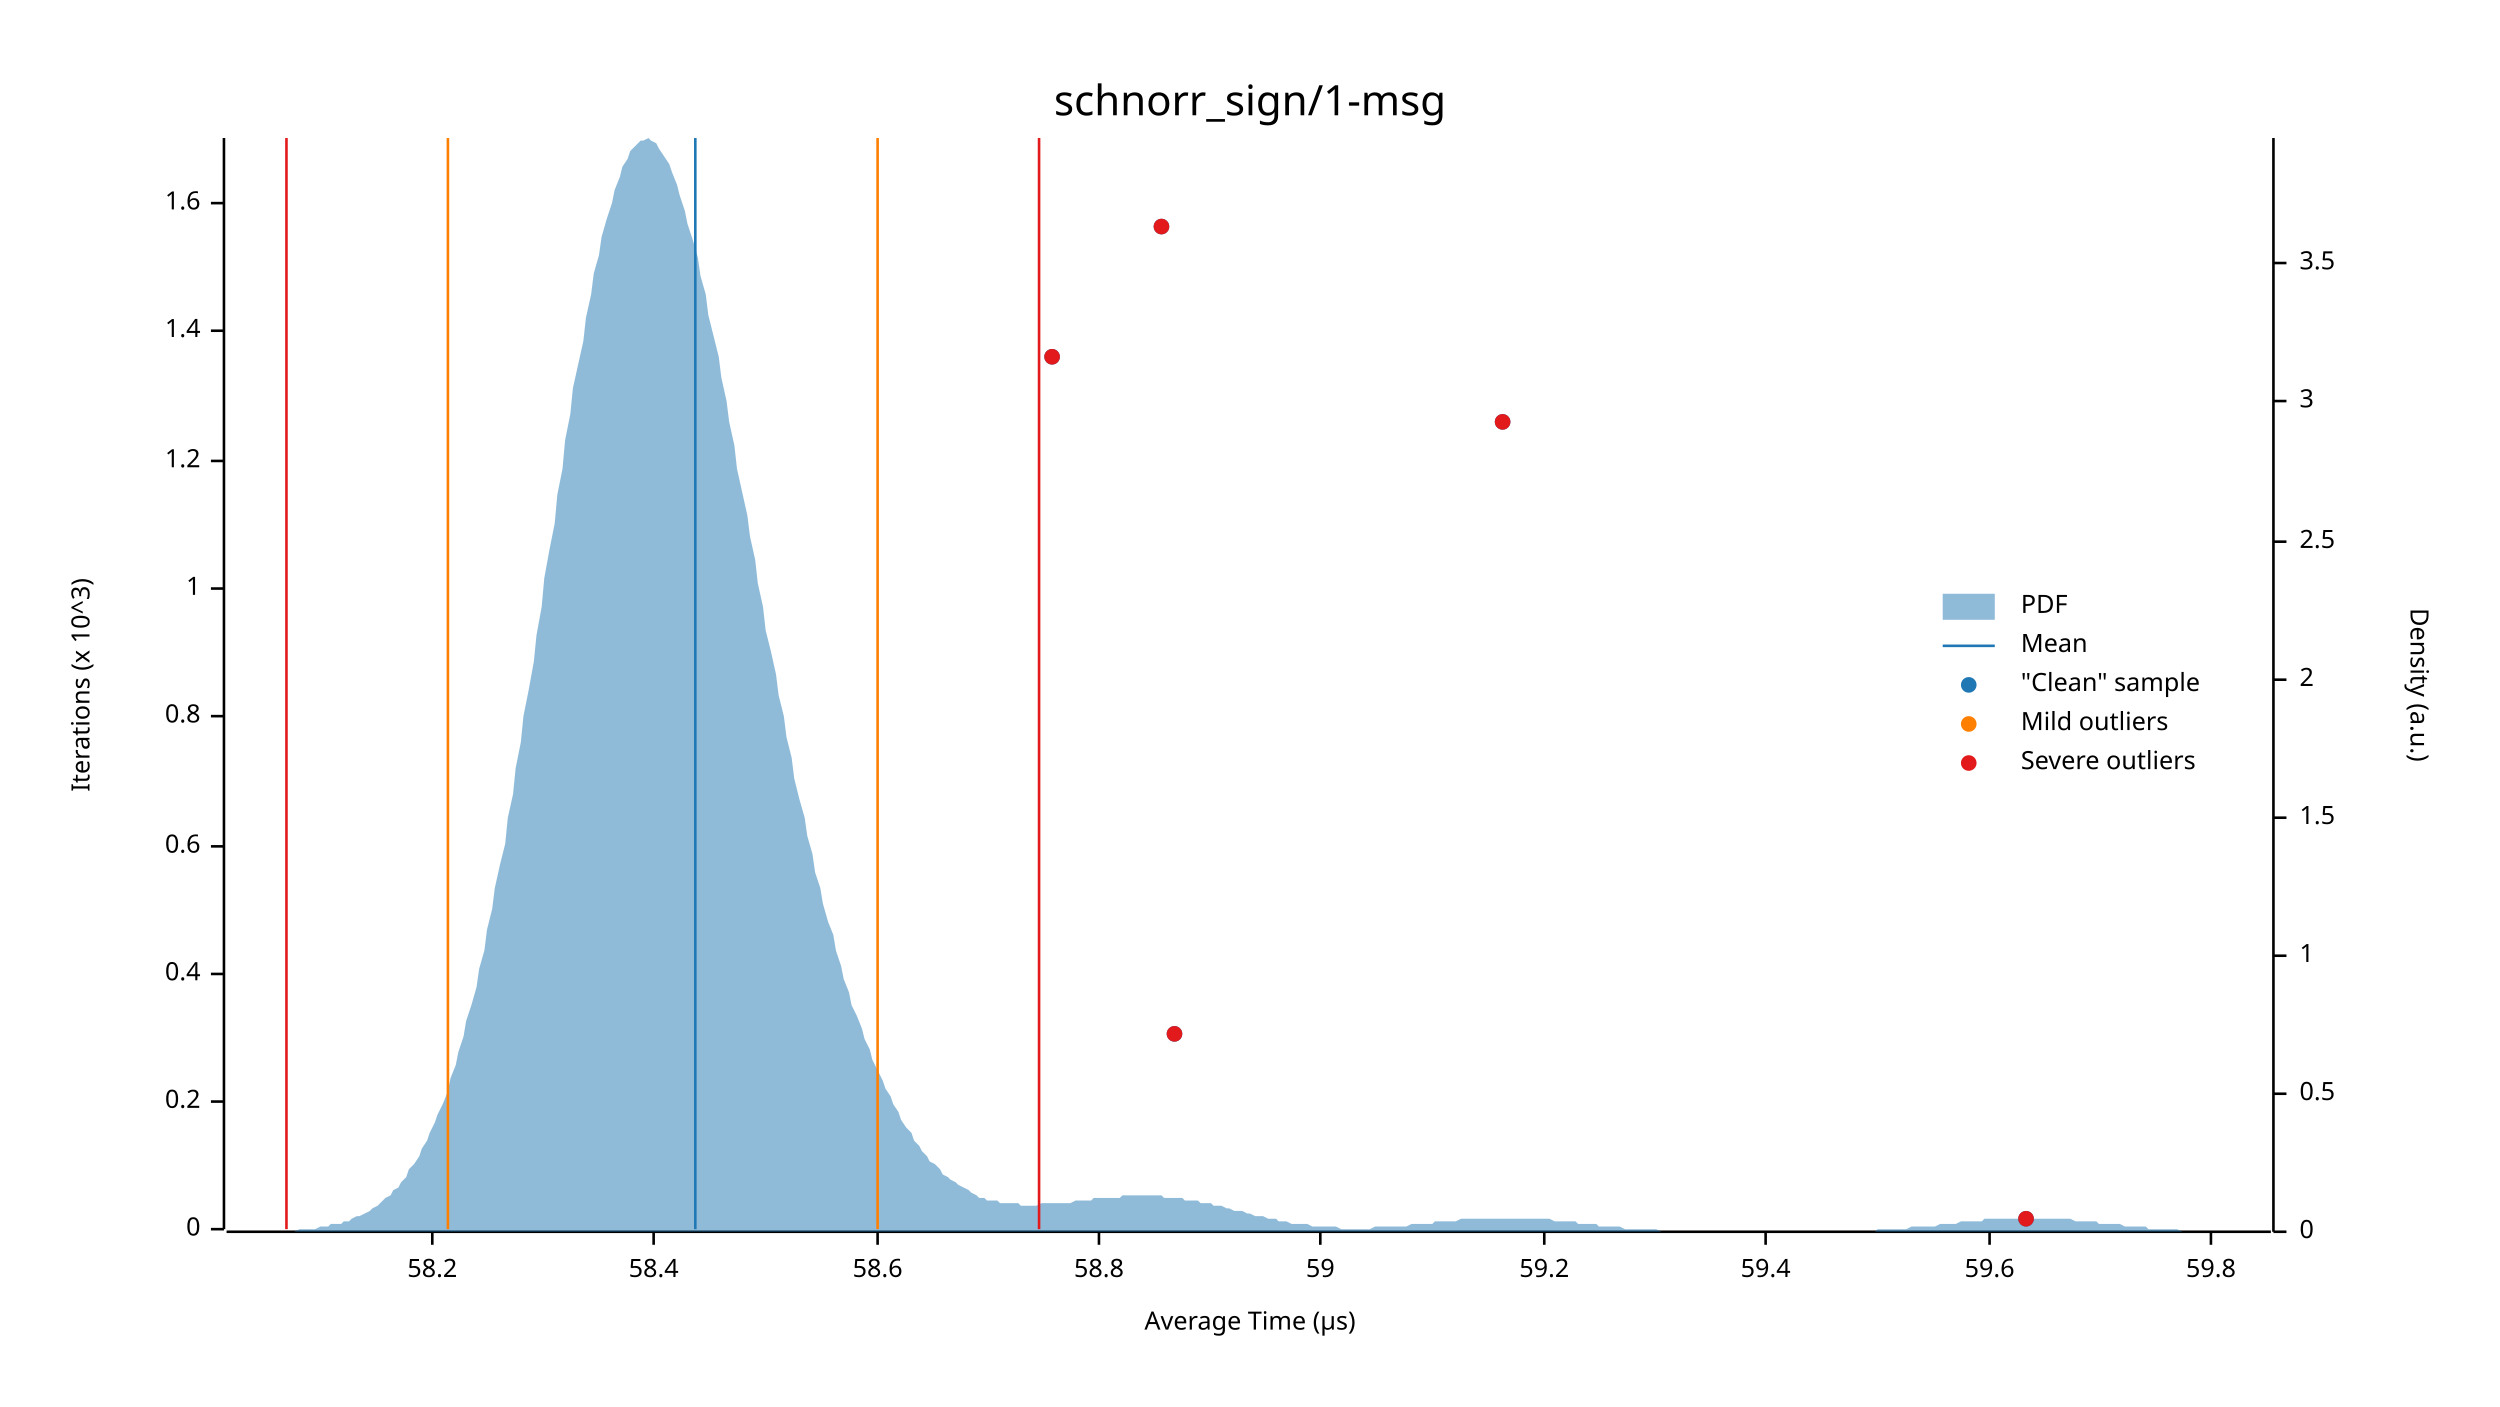
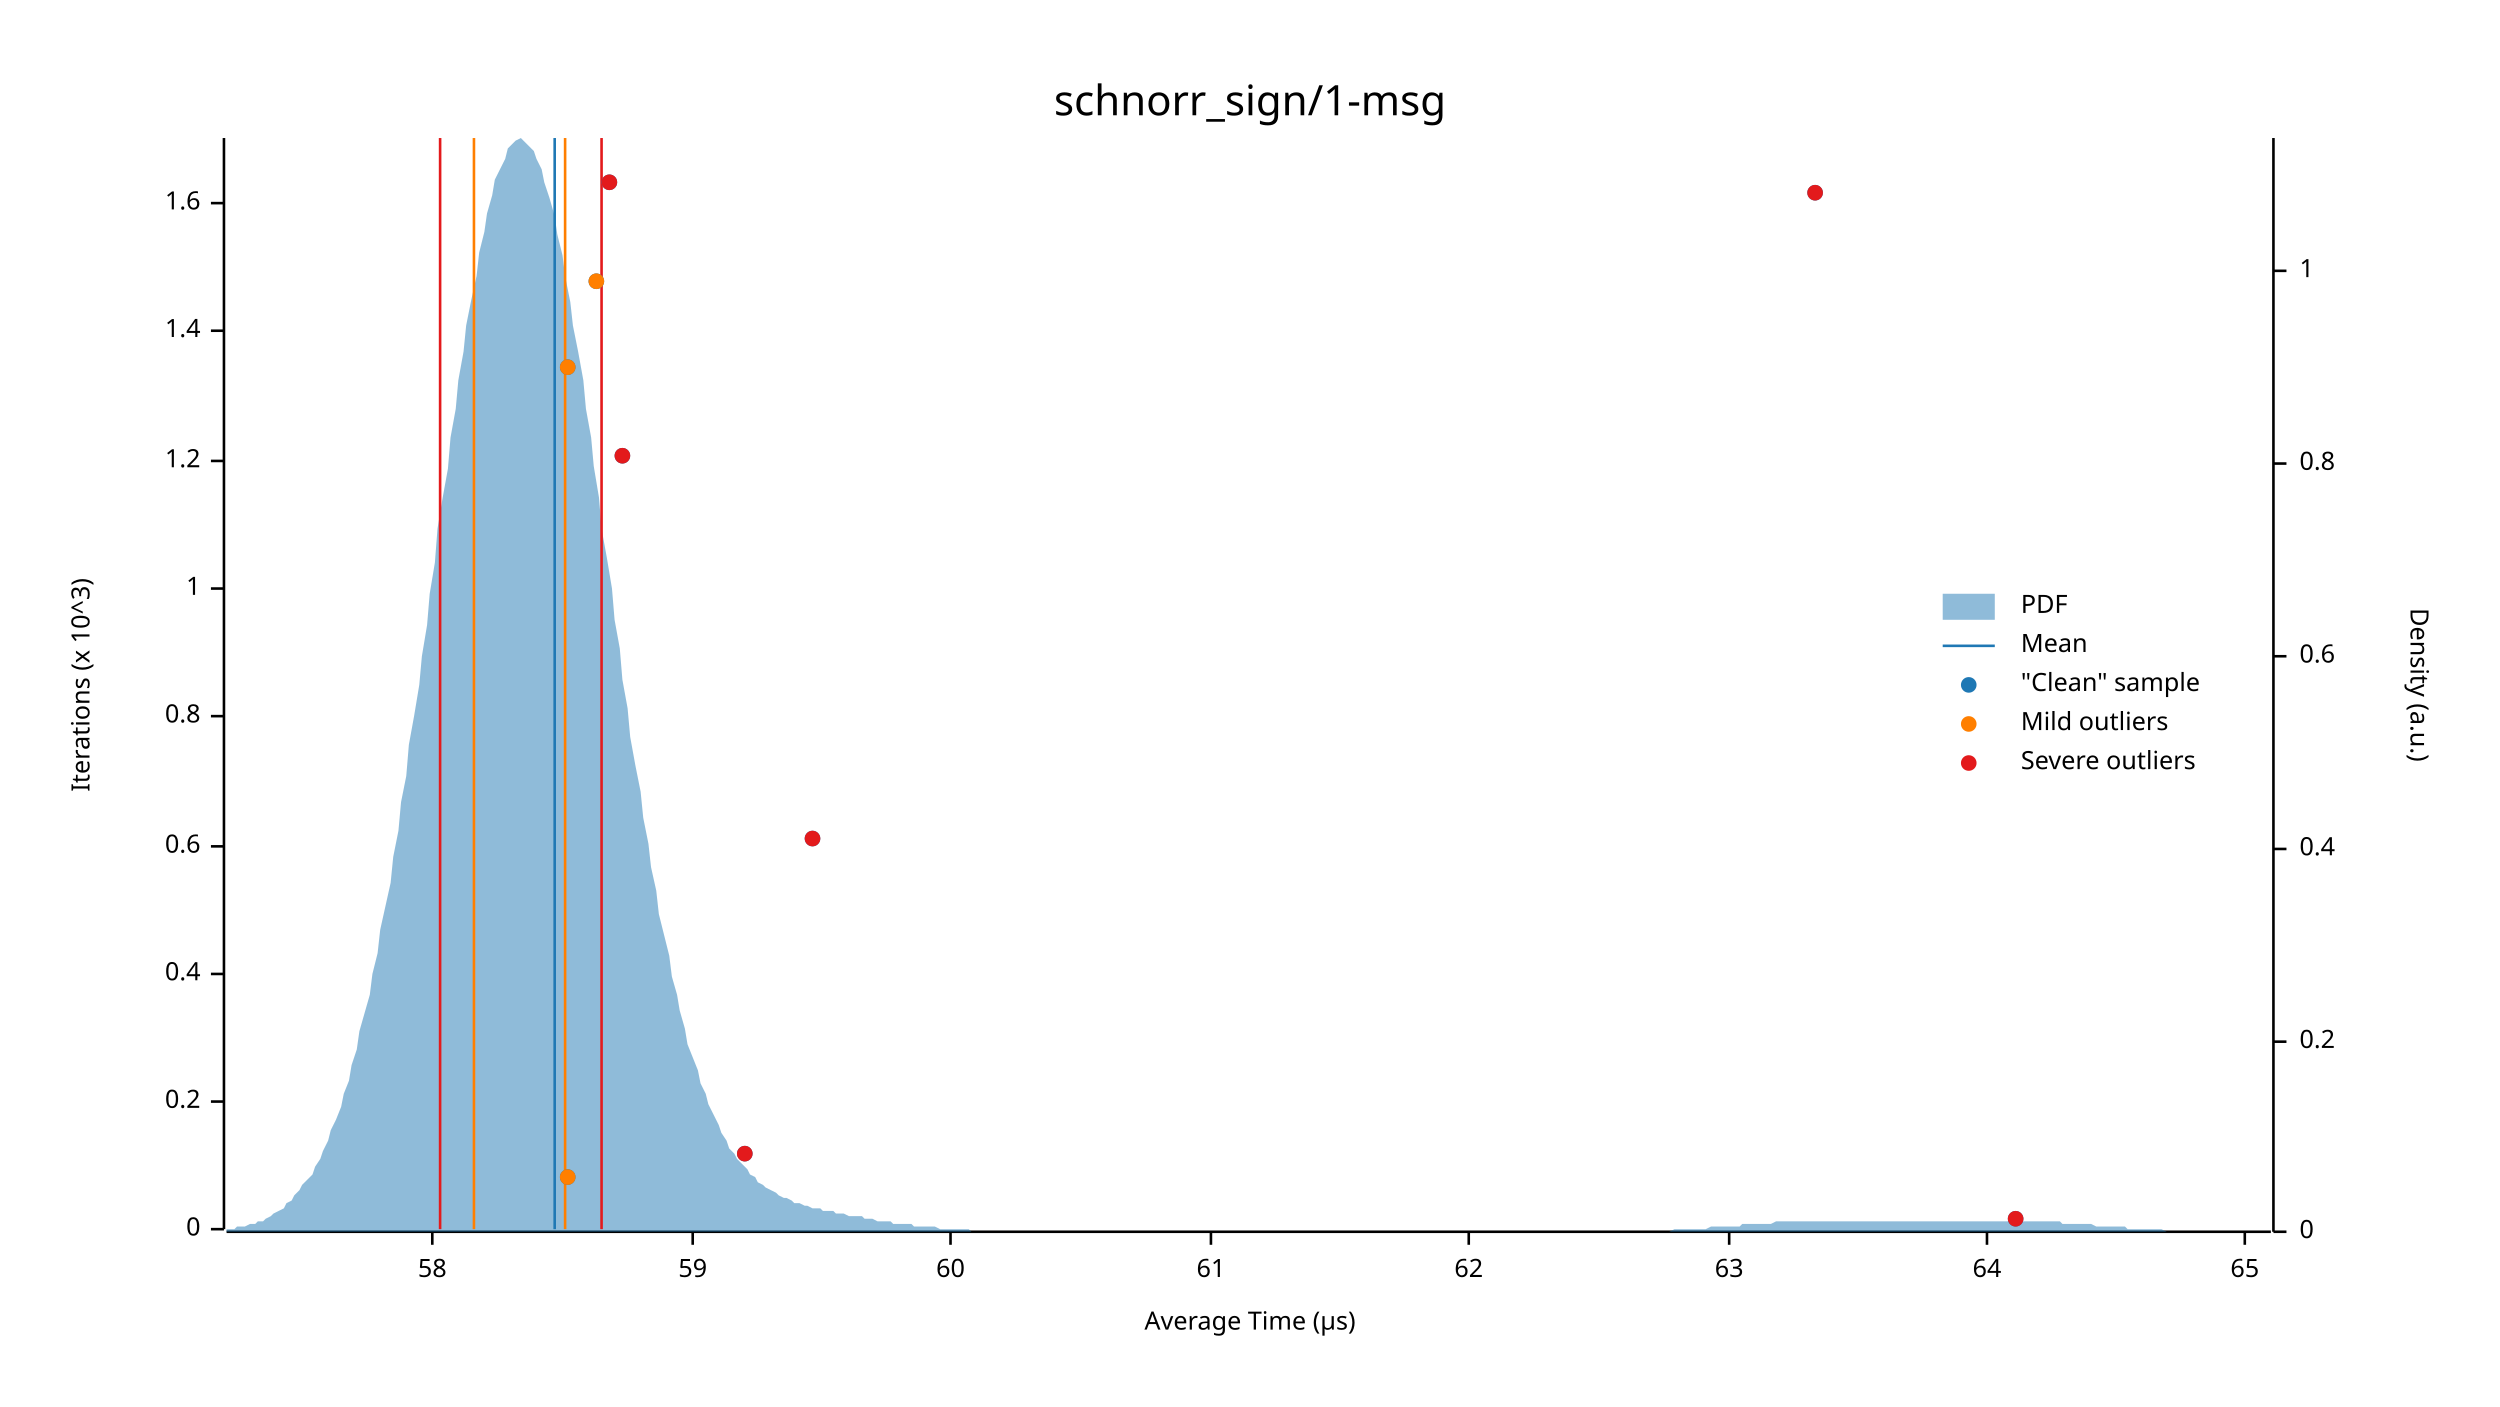
<svg xmlns="http://www.w3.org/2000/svg" width="960" height="540" viewBox="0 0 960 540">
  <text x="480" y="32" dy="0.76em" text-anchor="middle" font-family="sans-serif" font-size="16.129" opacity="1" fill="#000000">
schnorr_sign/1-msg
</text>
  <text x="27" y="263" dy="0.76em" text-anchor="middle" font-family="sans-serif" font-size="9.677" opacity="1" fill="#000000" transform="rotate(270, 27, 263)">
Iterations (x 10^3)
</text>
  <text x="480" y="513" dy="-0.5ex" text-anchor="middle" font-family="sans-serif" font-size="9.677" opacity="1" fill="#000000">
Average Time (µs)
</text>
  <polyline fill="none" opacity="1" stroke="#000000" stroke-width="1" points="86,53 86,472 " />
  <text x="77" y="472" dy="0.5ex" text-anchor="end" font-family="sans-serif" font-size="9.677" opacity="1" fill="#000000">
0
</text>
  <polyline fill="none" opacity="1" stroke="#000000" stroke-width="1" points="81,472 86,472 " />
  <text x="77" y="423" dy="0.5ex" text-anchor="end" font-family="sans-serif" font-size="9.677" opacity="1" fill="#000000">
0.2
</text>
  <polyline fill="none" opacity="1" stroke="#000000" stroke-width="1" points="81,423 86,423 " />
  <text x="77" y="374" dy="0.5ex" text-anchor="end" font-family="sans-serif" font-size="9.677" opacity="1" fill="#000000">
0.4
</text>
  <polyline fill="none" opacity="1" stroke="#000000" stroke-width="1" points="81,374 86,374 " />
  <text x="77" y="325" dy="0.5ex" text-anchor="end" font-family="sans-serif" font-size="9.677" opacity="1" fill="#000000">
0.6
</text>
  <polyline fill="none" opacity="1" stroke="#000000" stroke-width="1" points="81,325 86,325 " />
  <text x="77" y="275" dy="0.5ex" text-anchor="end" font-family="sans-serif" font-size="9.677" opacity="1" fill="#000000">
0.8
</text>
  <polyline fill="none" opacity="1" stroke="#000000" stroke-width="1" points="81,275 86,275 " />
  <text x="77" y="226" dy="0.5ex" text-anchor="end" font-family="sans-serif" font-size="9.677" opacity="1" fill="#000000">
1
</text>
  <polyline fill="none" opacity="1" stroke="#000000" stroke-width="1" points="81,226 86,226 " />
  <text x="77" y="177" dy="0.5ex" text-anchor="end" font-family="sans-serif" font-size="9.677" opacity="1" fill="#000000">
1.2
</text>
  <polyline fill="none" opacity="1" stroke="#000000" stroke-width="1" points="81,177 86,177 " />
  <text x="77" y="127" dy="0.5ex" text-anchor="end" font-family="sans-serif" font-size="9.677" opacity="1" fill="#000000">
1.4
</text>
  <polyline fill="none" opacity="1" stroke="#000000" stroke-width="1" points="81,127 86,127 " />
  <text x="77" y="78" dy="0.5ex" text-anchor="end" font-family="sans-serif" font-size="9.677" opacity="1" fill="#000000">
1.6
</text>
  <polyline fill="none" opacity="1" stroke="#000000" stroke-width="1" points="81,78 86,78 " />
  <polyline fill="none" opacity="1" stroke="#000000" stroke-width="1" points="87,473 872,473 " />
  <text x="166" y="483" dy="0.76em" text-anchor="middle" font-family="sans-serif" font-size="9.677" opacity="1" fill="#000000">
- 58.2
+ 58
</text>
  <polyline fill="none" opacity="1" stroke="#000000" stroke-width="1" points="166,473 166,478 " />
-   <text x="251" y="483" dy="0.76em" text-anchor="middle" font-family="sans-serif" font-size="9.677" opacity="1" fill="#000000">
- 58.4
- </text>
-   <polyline fill="none" opacity="1" stroke="#000000" stroke-width="1" points="251,473 251,478 " />
-   <text x="337" y="483" dy="0.76em" text-anchor="middle" font-family="sans-serif" font-size="9.677" opacity="1" fill="#000000">
- 58.6
- </text>
-   <polyline fill="none" opacity="1" stroke="#000000" stroke-width="1" points="337,473 337,478 " />
-   <text x="422" y="483" dy="0.76em" text-anchor="middle" font-family="sans-serif" font-size="9.677" opacity="1" fill="#000000">
- 58.8
- </text>
-   <polyline fill="none" opacity="1" stroke="#000000" stroke-width="1" points="422,473 422,478 " />
-   <text x="507" y="483" dy="0.76em" text-anchor="middle" font-family="sans-serif" font-size="9.677" opacity="1" fill="#000000">
+   <text x="266" y="483" dy="0.76em" text-anchor="middle" font-family="sans-serif" font-size="9.677" opacity="1" fill="#000000">
59
</text>
-   <polyline fill="none" opacity="1" stroke="#000000" stroke-width="1" points="507,473 507,478 " />
-   <text x="593" y="483" dy="0.76em" text-anchor="middle" font-family="sans-serif" font-size="9.677" opacity="1" fill="#000000">
- 59.2
+   <polyline fill="none" opacity="1" stroke="#000000" stroke-width="1" points="266,473 266,478 " />
+   <text x="365" y="483" dy="0.76em" text-anchor="middle" font-family="sans-serif" font-size="9.677" opacity="1" fill="#000000">
+ 60
</text>
-   <polyline fill="none" opacity="1" stroke="#000000" stroke-width="1" points="593,473 593,478 " />
-   <text x="678" y="483" dy="0.76em" text-anchor="middle" font-family="sans-serif" font-size="9.677" opacity="1" fill="#000000">
- 59.4
+   <polyline fill="none" opacity="1" stroke="#000000" stroke-width="1" points="365,473 365,478 " />
+   <text x="465" y="483" dy="0.76em" text-anchor="middle" font-family="sans-serif" font-size="9.677" opacity="1" fill="#000000">
+ 61
</text>
-   <polyline fill="none" opacity="1" stroke="#000000" stroke-width="1" points="678,473 678,478 " />
-   <text x="764" y="483" dy="0.76em" text-anchor="middle" font-family="sans-serif" font-size="9.677" opacity="1" fill="#000000">
- 59.6
+   <polyline fill="none" opacity="1" stroke="#000000" stroke-width="1" points="465,473 465,478 " />
+   <text x="564" y="483" dy="0.76em" text-anchor="middle" font-family="sans-serif" font-size="9.677" opacity="1" fill="#000000">
+ 62
</text>
-   <polyline fill="none" opacity="1" stroke="#000000" stroke-width="1" points="764,473 764,478 " />
-   <text x="849" y="483" dy="0.76em" text-anchor="middle" font-family="sans-serif" font-size="9.677" opacity="1" fill="#000000">
- 59.8
+   <polyline fill="none" opacity="1" stroke="#000000" stroke-width="1" points="564,473 564,478 " />
+   <text x="664" y="483" dy="0.76em" text-anchor="middle" font-family="sans-serif" font-size="9.677" opacity="1" fill="#000000">
+ 63
</text>
-   <polyline fill="none" opacity="1" stroke="#000000" stroke-width="1" points="849,473 849,478 " />
+   <polyline fill="none" opacity="1" stroke="#000000" stroke-width="1" points="664,473 664,478 " />
+   <text x="763" y="483" dy="0.76em" text-anchor="middle" font-family="sans-serif" font-size="9.677" opacity="1" fill="#000000">
+ 64
+ </text>
+   <polyline fill="none" opacity="1" stroke="#000000" stroke-width="1" points="763,473 763,478 " />
+   <text x="862" y="483" dy="0.76em" text-anchor="middle" font-family="sans-serif" font-size="9.677" opacity="1" fill="#000000">
+ 65
+ </text>
+   <polyline fill="none" opacity="1" stroke="#000000" stroke-width="1" points="862,473 862,478 " />
  <text x="933" y="263" dy="0.76em" text-anchor="middle" font-family="sans-serif" font-size="9.677" opacity="1" fill="#000000" transform="rotate(90, 933, 263)">
Density (a.u.)
</text>
  <polyline fill="none" opacity="1" stroke="#000000" stroke-width="1" points="873,53 873,473 " />
  <text x="883" y="473" dy="0.5ex" text-anchor="start" font-family="sans-serif" font-size="9.677" opacity="1" fill="#000000">
0
</text>
  <polyline fill="none" opacity="1" stroke="#000000" stroke-width="1" points="873,473 878,473 " />
-   <text x="883" y="420" dy="0.5ex" text-anchor="start" font-family="sans-serif" font-size="9.677" opacity="1" fill="#000000">
- 0.5
+   <text x="883" y="400" dy="0.5ex" text-anchor="start" font-family="sans-serif" font-size="9.677" opacity="1" fill="#000000">
+ 0.2
</text>
-   <polyline fill="none" opacity="1" stroke="#000000" stroke-width="1" points="873,420 878,420 " />
-   <text x="883" y="367" dy="0.5ex" text-anchor="start" font-family="sans-serif" font-size="9.677" opacity="1" fill="#000000">
+   <polyline fill="none" opacity="1" stroke="#000000" stroke-width="1" points="873,400 878,400 " />
+   <text x="883" y="326" dy="0.5ex" text-anchor="start" font-family="sans-serif" font-size="9.677" opacity="1" fill="#000000">
+ 0.4
+ </text>
+   <polyline fill="none" opacity="1" stroke="#000000" stroke-width="1" points="873,326 878,326 " />
+   <text x="883" y="252" dy="0.5ex" text-anchor="start" font-family="sans-serif" font-size="9.677" opacity="1" fill="#000000">
+ 0.6
+ </text>
+   <polyline fill="none" opacity="1" stroke="#000000" stroke-width="1" points="873,252 878,252 " />
+   <text x="883" y="178" dy="0.5ex" text-anchor="start" font-family="sans-serif" font-size="9.677" opacity="1" fill="#000000">
+ 0.8
+ </text>
+   <polyline fill="none" opacity="1" stroke="#000000" stroke-width="1" points="873,178 878,178 " />
+   <text x="883" y="104" dy="0.5ex" text-anchor="start" font-family="sans-serif" font-size="9.677" opacity="1" fill="#000000">
1
</text>
-   <polyline fill="none" opacity="1" stroke="#000000" stroke-width="1" points="873,367 878,367 " />
-   <text x="883" y="314" dy="0.5ex" text-anchor="start" font-family="sans-serif" font-size="9.677" opacity="1" fill="#000000">
- 1.5
- </text>
-   <polyline fill="none" opacity="1" stroke="#000000" stroke-width="1" points="873,314 878,314 " />
-   <text x="883" y="261" dy="0.5ex" text-anchor="start" font-family="sans-serif" font-size="9.677" opacity="1" fill="#000000">
- 2
- </text>
-   <polyline fill="none" opacity="1" stroke="#000000" stroke-width="1" points="873,261 878,261 " />
-   <text x="883" y="208" dy="0.5ex" text-anchor="start" font-family="sans-serif" font-size="9.677" opacity="1" fill="#000000">
- 2.5
- </text>
-   <polyline fill="none" opacity="1" stroke="#000000" stroke-width="1" points="873,208 878,208 " />
-   <text x="883" y="154" dy="0.5ex" text-anchor="start" font-family="sans-serif" font-size="9.677" opacity="1" fill="#000000">
- 3
- </text>
-   <polyline fill="none" opacity="1" stroke="#000000" stroke-width="1" points="873,154 878,154 " />
-   <text x="883" y="101" dy="0.5ex" text-anchor="start" font-family="sans-serif" font-size="9.677" opacity="1" fill="#000000">
- 3.5
- </text>
-   <polyline fill="none" opacity="1" stroke="#000000" stroke-width="1" points="873,101 878,101 " />
-   <polygon opacity="0.5" fill="#1F78B4" points="87,473 88,473 90,473 91,473 93,473 94,473 96,473 98,473 99,473 101,473 102,473 104,473 105,473 107,473 109,473 110,473 112,473 113,473 115,472 116,472 118,472 120,472 121,472 123,471 124,471 126,471 127,470 129,470 131,470 132,469 134,469 135,468 137,467 138,467 140,466 142,465 143,464 145,463 146,462 148,460 150,459 151,457 153,456 154,454 156,452 157,449 159,447 161,444 162,441 164,438 165,435 167,431 168,428 170,424 172,419 173,414 175,409 176,404 178,398 179,392 181,386 183,379 184,372 186,365 187,357 189,349 190,341 192,332 194,324 195,314 197,305 198,295 200,285 201,275 203,265 205,254 206,244 208,233 209,222 211,211 213,201 214,190 216,180 217,169 219,159 220,149 222,140 224,131 225,122 227,113 228,105 230,98 231,91 233,84 235,78 236,73 238,68 239,64 241,61 242,58 244,56 246,54 247,54 249,53 250,54 252,55 253,57 255,60 257,63 258,66 260,71 261,75 263,81 264,86 266,92 268,99 269,106 271,113 272,121 274,129 276,137 277,145 279,154 280,162 282,171 283,180 285,189 287,198 288,206 290,215 291,224 293,233 294,242 296,250 298,259 299,267 301,275 302,283 304,291 305,299 307,307 309,314 310,321 312,328 313,335 315,341 316,347 318,354 320,359 321,365 323,371 324,376 326,381 327,386 329,390 331,395 332,399 334,403 335,407 337,411 339,415 340,418 342,421 343,424 345,427 346,430 348,433 350,435 351,438 353,440 354,442 356,444 357,446 359,447 361,449 362,451 364,452 365,453 367,454 368,455 370,456 372,457 373,458 375,459 376,460 378,460 379,461 381,461 383,461 384,462 386,462 387,462 389,462 391,462 392,463 394,463 395,463 397,463 398,463 400,462 402,462 403,462 405,462 406,462 408,462 409,462 411,462 413,461 414,461 416,461 417,461 419,461 420,460 422,460 424,460 425,460 427,460 428,460 430,460 431,459 433,459 435,459 436,459 438,459 439,459 441,459 442,459 444,459 446,459 447,460 449,460 450,460 452,460 454,460 455,461 457,461 458,461 460,461 461,462 463,462 465,462 466,463 468,463 469,463 471,464 472,464 474,465 476,465 477,465 479,466 480,466 482,467 483,467 485,467 487,468 488,468 490,468 491,469 493,469 494,469 496,470 498,470 499,470 501,470 502,470 504,471 505,471 507,471 509,471 510,471 512,471 513,471 515,472 517,472 518,472 520,472 521,472 523,472 524,472 526,472 528,471 529,471 531,471 532,471 534,471 535,471 537,471 539,471 540,471 542,470 543,470 545,470 546,470 548,470 550,470 551,469 553,469 554,469 556,469 557,469 559,469 561,468 562,468 564,468 565,468 567,468 568,468 570,468 572,468 573,468 575,468 576,468 578,468 580,468 581,468 583,468 584,468 586,468 587,468 589,468 591,468 592,468 594,468 595,468 597,469 598,469 600,469 602,469 603,469 605,469 606,470 608,470 609,470 611,470 613,470 614,471 616,471 617,471 619,471 620,471 622,471 624,472 625,472 627,472 628,472 630,472 632,472 633,472 635,472 636,472 638,473 639,473 641,473 643,473 644,473 646,473 647,473 649,473 650,473 652,473 654,473 655,473 657,473 658,473 660,473 661,473 663,473 665,473 666,473 668,473 669,473 671,473 672,473 674,473 676,473 677,473 679,473 680,473 682,473 683,473 685,473 687,473 688,473 690,473 691,473 693,473 695,473 696,473 698,473 699,473 701,473 702,473 704,473 706,473 707,473 709,473 710,473 712,473 713,473 715,473 717,473 718,473 720,473 721,472 723,472 724,472 726,472 728,472 729,472 731,472 732,472 734,471 735,471 737,471 739,471 740,471 742,471 743,471 745,470 746,470 748,470 750,470 751,470 753,469 754,469 756,469 758,469 759,469 761,469 762,468 764,468 765,468 767,468 769,468 770,468 772,468 773,468 775,468 776,468 778,468 780,468 781,468 783,468 784,468 786,468 787,468 789,468 791,468 792,468 794,468 795,468 797,469 798,469 800,469 802,469 803,469 805,469 806,470 808,470 809,470 811,470 813,470 814,470 816,471 817,471 819,471 821,471 822,471 824,471 825,472 827,472 828,472 830,472 832,472 833,472 835,472 836,472 838,473 839,473 841,473 843,473 844,473 846,473 847,473 849,473 850,473 852,473 854,473 855,473 857,473 858,473 860,473 861,473 863,473 865,473 866,473 868,473 869,473 871,473 873,473 873,473 87,473 " />
-   <polyline fill="none" opacity="1" stroke="#1F78B4" stroke-width="1" points="267,472 267,53 " />
-   <polyline fill="none" opacity="1" stroke="#FF7F00" stroke-width="1" points="172,472 172,53 " />
-   <polyline fill="none" opacity="1" stroke="#FF7F00" stroke-width="1" points="337,472 337,53 " />
-   <polyline fill="none" opacity="1" stroke="#E31A1C" stroke-width="1" points="110,472 110,53 " />
-   <polyline fill="none" opacity="1" stroke="#E31A1C" stroke-width="1" points="399,472 399,53 " />
-   <circle cx="778" cy="468" r="3" opacity="1" fill="#1F78B4" stroke="none" stroke-width="1" />
-   <circle cx="451" cy="397" r="3" opacity="1" fill="#1F78B4" stroke="none" stroke-width="1" />
-   <circle cx="577" cy="162" r="3" opacity="1" fill="#1F78B4" stroke="none" stroke-width="1" />
-   <circle cx="404" cy="137" r="3" opacity="1" fill="#1F78B4" stroke="none" stroke-width="1" />
-   <circle cx="446" cy="87" r="3" opacity="1" fill="#1F78B4" stroke="none" stroke-width="1" />
-   <circle cx="778" cy="468" r="3" opacity="1" fill="#E31A1C" stroke="none" stroke-width="1" />
-   <circle cx="451" cy="397" r="3" opacity="1" fill="#E31A1C" stroke="none" stroke-width="1" />
-   <circle cx="577" cy="162" r="3" opacity="1" fill="#E31A1C" stroke="none" stroke-width="1" />
-   <circle cx="404" cy="137" r="3" opacity="1" fill="#E31A1C" stroke="none" stroke-width="1" />
-   <circle cx="446" cy="87" r="3" opacity="1" fill="#E31A1C" stroke="none" stroke-width="1" />
+   <polyline fill="none" opacity="1" stroke="#000000" stroke-width="1" points="873,104 878,104 " />
+   <polygon opacity="0.5" fill="#1F78B4" points="87,472 88,472 90,472 91,471 93,471 94,471 96,470 98,470 99,469 101,469 102,468 104,467 105,466 107,465 109,464 110,462 112,461 113,459 115,457 116,455 118,453 120,451 121,448 123,445 124,442 126,438 127,434 129,430 131,425 132,420 134,415 135,409 137,403 138,396 140,389 142,382 143,374 145,366 146,357 148,348 150,339 151,329 153,319 154,308 156,298 157,286 159,275 161,263 162,252 164,240 165,228 167,216 168,203 170,191 172,180 173,168 175,157 176,146 178,135 179,125 181,115 183,106 184,97 186,89 187,82 189,75 190,69 192,65 194,61 195,57 197,55 198,54 200,53 201,54 203,56 205,58 206,61 208,65 209,70 211,76 213,83 214,90 216,98 217,106 219,116 220,125 222,135 224,146 225,157 227,168 228,179 230,191 231,203 233,214 235,226 236,238 238,249 239,261 241,272 242,283 244,294 246,304 247,314 249,324 250,333 252,342 253,351 255,359 257,367 258,375 260,382 261,388 263,395 264,401 266,406 268,411 269,416 271,420 272,424 274,428 276,432 277,435 279,438 280,441 282,443 283,445 285,447 287,449 288,451 290,452 291,454 293,455 294,456 296,457 298,458 299,459 301,460 302,460 304,461 305,462 307,462 309,463 310,463 312,464 313,464 315,464 316,465 318,465 320,465 321,466 323,466 324,466 326,467 327,467 329,467 331,467 332,468 334,468 335,468 337,469 339,469 340,469 342,469 343,470 345,470 346,470 348,470 350,470 351,471 353,471 354,471 356,471 357,471 359,471 361,472 362,472 364,472 365,472 367,472 368,472 370,472 372,472 373,473 375,473 376,473 378,473 379,473 381,473 383,473 384,473 386,473 387,473 389,473 391,473 392,473 394,473 395,473 397,473 398,473 400,473 402,473 403,473 405,473 406,473 408,473 409,473 411,473 413,473 414,473 416,473 417,473 419,473 420,473 422,473 424,473 425,473 427,473 428,473 430,473 431,473 433,473 435,473 436,473 438,473 439,473 441,473 442,473 444,473 446,473 447,473 449,473 450,473 452,473 454,473 455,473 457,473 458,473 460,473 461,473 463,473 465,473 466,473 468,473 469,473 471,473 472,473 474,473 476,473 477,473 479,473 480,473 482,473 483,473 485,473 487,473 488,473 490,473 491,473 493,473 494,473 496,473 498,473 499,473 501,473 502,473 504,473 505,473 507,473 509,473 510,473 512,473 513,473 515,473 517,473 518,473 520,473 521,473 523,473 524,473 526,473 528,473 529,473 531,473 532,473 534,473 535,473 537,473 539,473 540,473 542,473 543,473 545,473 546,473 548,473 550,473 551,473 553,473 554,473 556,473 557,473 559,473 561,473 562,473 564,473 565,473 567,473 568,473 570,473 572,473 573,473 575,473 576,473 578,473 580,473 581,473 583,473 584,473 586,473 587,473 589,473 591,473 592,473 594,473 595,473 597,473 598,473 600,473 602,473 603,473 605,473 606,473 608,473 609,473 611,473 613,473 614,473 616,473 617,473 619,473 620,473 622,473 624,473 625,473 627,473 628,473 630,473 632,473 633,473 635,473 636,473 638,473 639,473 641,473 643,472 644,472 646,472 647,472 649,472 650,472 652,472 654,472 655,472 657,471 658,471 660,471 661,471 663,471 665,471 666,471 668,471 669,470 671,470 672,470 674,470 676,470 677,470 679,470 680,470 682,469 683,469 685,469 687,469 688,469 690,469 691,469 693,469 695,469 696,469 698,469 699,469 701,469 702,469 704,469 706,469 707,469 709,469 710,469 712,469 713,469 715,469 717,469 718,469 720,469 721,469 723,469 724,469 726,469 728,469 729,469 731,469 732,469 734,469 735,469 737,469 739,469 740,469 742,469 743,469 745,469 746,469 748,469 750,469 751,469 753,469 754,469 756,469 758,469 759,469 761,469 762,469 764,469 765,469 767,469 769,469 770,469 772,469 773,469 775,469 776,469 778,469 780,469 781,469 783,469 784,469 786,469 787,469 789,469 791,469 792,470 794,470 795,470 797,470 798,470 800,470 802,470 803,470 805,471 806,471 808,471 809,471 811,471 813,471 814,471 816,471 817,472 819,472 821,472 822,472 824,472 825,472 827,472 828,472 830,472 832,473 833,473 835,473 836,473 838,473 839,473 841,473 843,473 844,473 846,473 847,473 849,473 850,473 852,473 854,473 855,473 857,473 858,473 860,473 861,473 863,473 865,473 866,473 868,473 869,473 871,473 873,473 873,473 87,473 " />
+   <polyline fill="none" opacity="1" stroke="#1F78B4" stroke-width="1" points="213,472 213,53 " />
+   <polyline fill="none" opacity="1" stroke="#FF7F00" stroke-width="1" points="182,472 182,53 " />
+   <polyline fill="none" opacity="1" stroke="#FF7F00" stroke-width="1" points="217,472 217,53 " />
+   <polyline fill="none" opacity="1" stroke="#E31A1C" stroke-width="1" points="169,472 169,53 " />
+   <polyline fill="none" opacity="1" stroke="#E31A1C" stroke-width="1" points="231,472 231,53 " />
+   <circle cx="774" cy="468" r="3" opacity="1" fill="#1F78B4" stroke="none" stroke-width="1" />
+   <circle cx="218" cy="452" r="3" opacity="1" fill="#1F78B4" stroke="none" stroke-width="1" />
+   <circle cx="286" cy="443" r="3" opacity="1" fill="#1F78B4" stroke="none" stroke-width="1" />
+   <circle cx="312" cy="322" r="3" opacity="1" fill="#1F78B4" stroke="none" stroke-width="1" />
+   <circle cx="239" cy="175" r="3" opacity="1" fill="#1F78B4" stroke="none" stroke-width="1" />
+   <circle cx="218" cy="141" r="3" opacity="1" fill="#1F78B4" stroke="none" stroke-width="1" />
+   <circle cx="229" cy="108" r="3" opacity="1" fill="#1F78B4" stroke="none" stroke-width="1" />
+   <circle cx="697" cy="74" r="3" opacity="1" fill="#1F78B4" stroke="none" stroke-width="1" />
+   <circle cx="234" cy="70" r="3" opacity="1" fill="#1F78B4" stroke="none" stroke-width="1" />
+   <circle cx="218" cy="452" r="3" opacity="1" fill="#FF7F00" stroke="none" stroke-width="1" />
+   <circle cx="218" cy="141" r="3" opacity="1" fill="#FF7F00" stroke="none" stroke-width="1" />
+   <circle cx="229" cy="108" r="3" opacity="1" fill="#FF7F00" stroke="none" stroke-width="1" />
+   <circle cx="774" cy="468" r="3" opacity="1" fill="#E31A1C" stroke="none" stroke-width="1" />
+   <circle cx="286" cy="443" r="3" opacity="1" fill="#E31A1C" stroke="none" stroke-width="1" />
+   <circle cx="312" cy="322" r="3" opacity="1" fill="#E31A1C" stroke="none" stroke-width="1" />
+   <circle cx="239" cy="175" r="3" opacity="1" fill="#E31A1C" stroke="none" stroke-width="1" />
+   <circle cx="697" cy="74" r="3" opacity="1" fill="#E31A1C" stroke="none" stroke-width="1" />
+   <circle cx="234" cy="70" r="3" opacity="1" fill="#E31A1C" stroke="none" stroke-width="1" />
  <text x="776" y="228" dy="0.76em" text-anchor="start" font-family="sans-serif" font-size="9.677" opacity="1" fill="#000000">
PDF
</text>
  <text x="776" y="243" dy="0.76em" text-anchor="start" font-family="sans-serif" font-size="9.677" opacity="1" fill="#000000">
Mean
</text>
  <text x="776" y="258" dy="0.76em" text-anchor="start" font-family="sans-serif" font-size="9.677" opacity="1" fill="#000000">
"Clean" sample
</text>
  <text x="776" y="273" dy="0.76em" text-anchor="start" font-family="sans-serif" font-size="9.677" opacity="1" fill="#000000">
Mild outliers
</text>
  <text x="776" y="288" dy="0.76em" text-anchor="start" font-family="sans-serif" font-size="9.677" opacity="1" fill="#000000">
Severe outliers
</text>
  <rect x="746" y="228" width="20" height="10" opacity="0.5" fill="#1F78B4" stroke="none" />
  <polyline fill="none" opacity="1" stroke="#1F78B4" stroke-width="1" points="746,248 766,248 " />
  <circle cx="756" cy="263" r="3" opacity="1" fill="#1F78B4" stroke="none" stroke-width="1" />
  <circle cx="756" cy="278" r="3" opacity="1" fill="#FF7F00" stroke="none" stroke-width="1" />
  <circle cx="756" cy="293" r="3" opacity="1" fill="#E31A1C" stroke="none" stroke-width="1" />
</svg>
